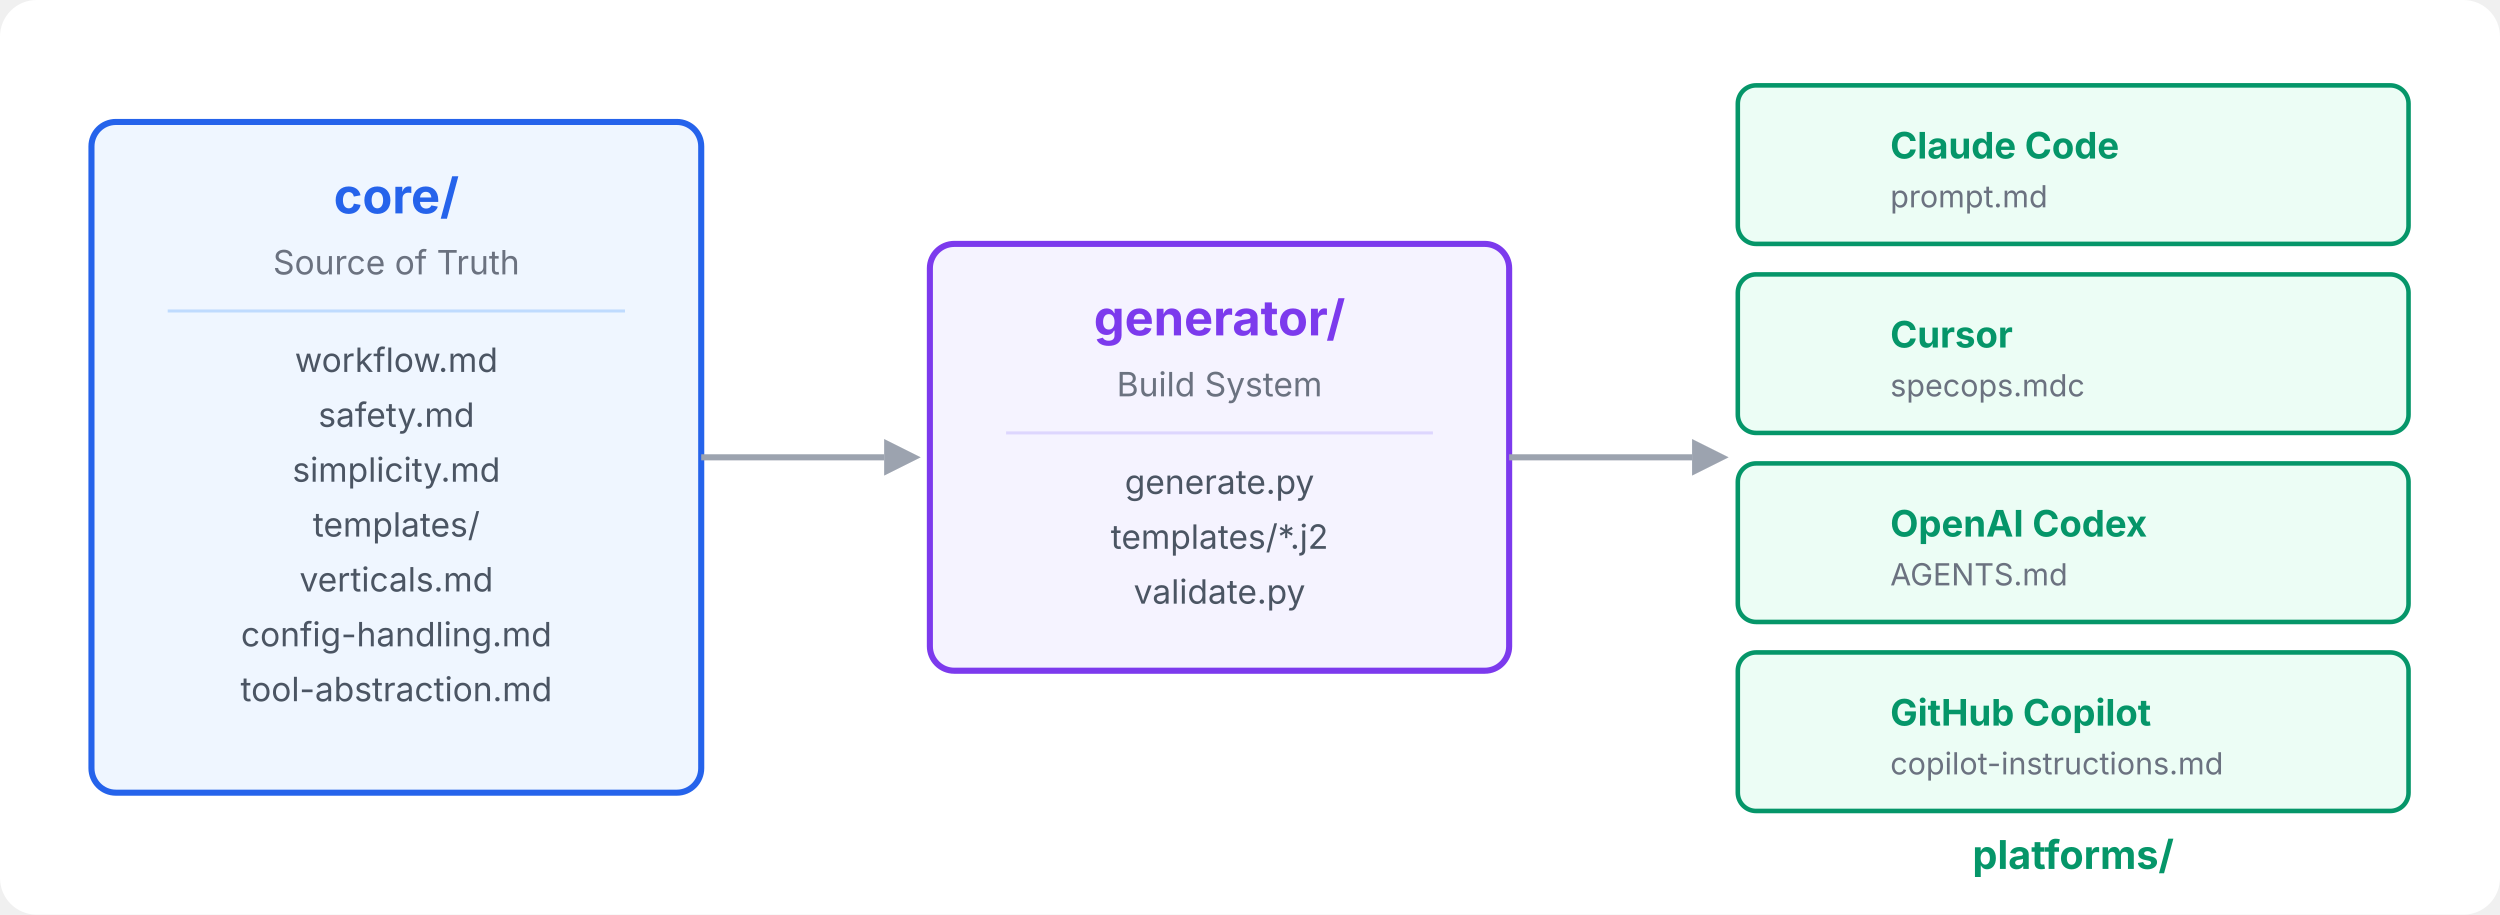
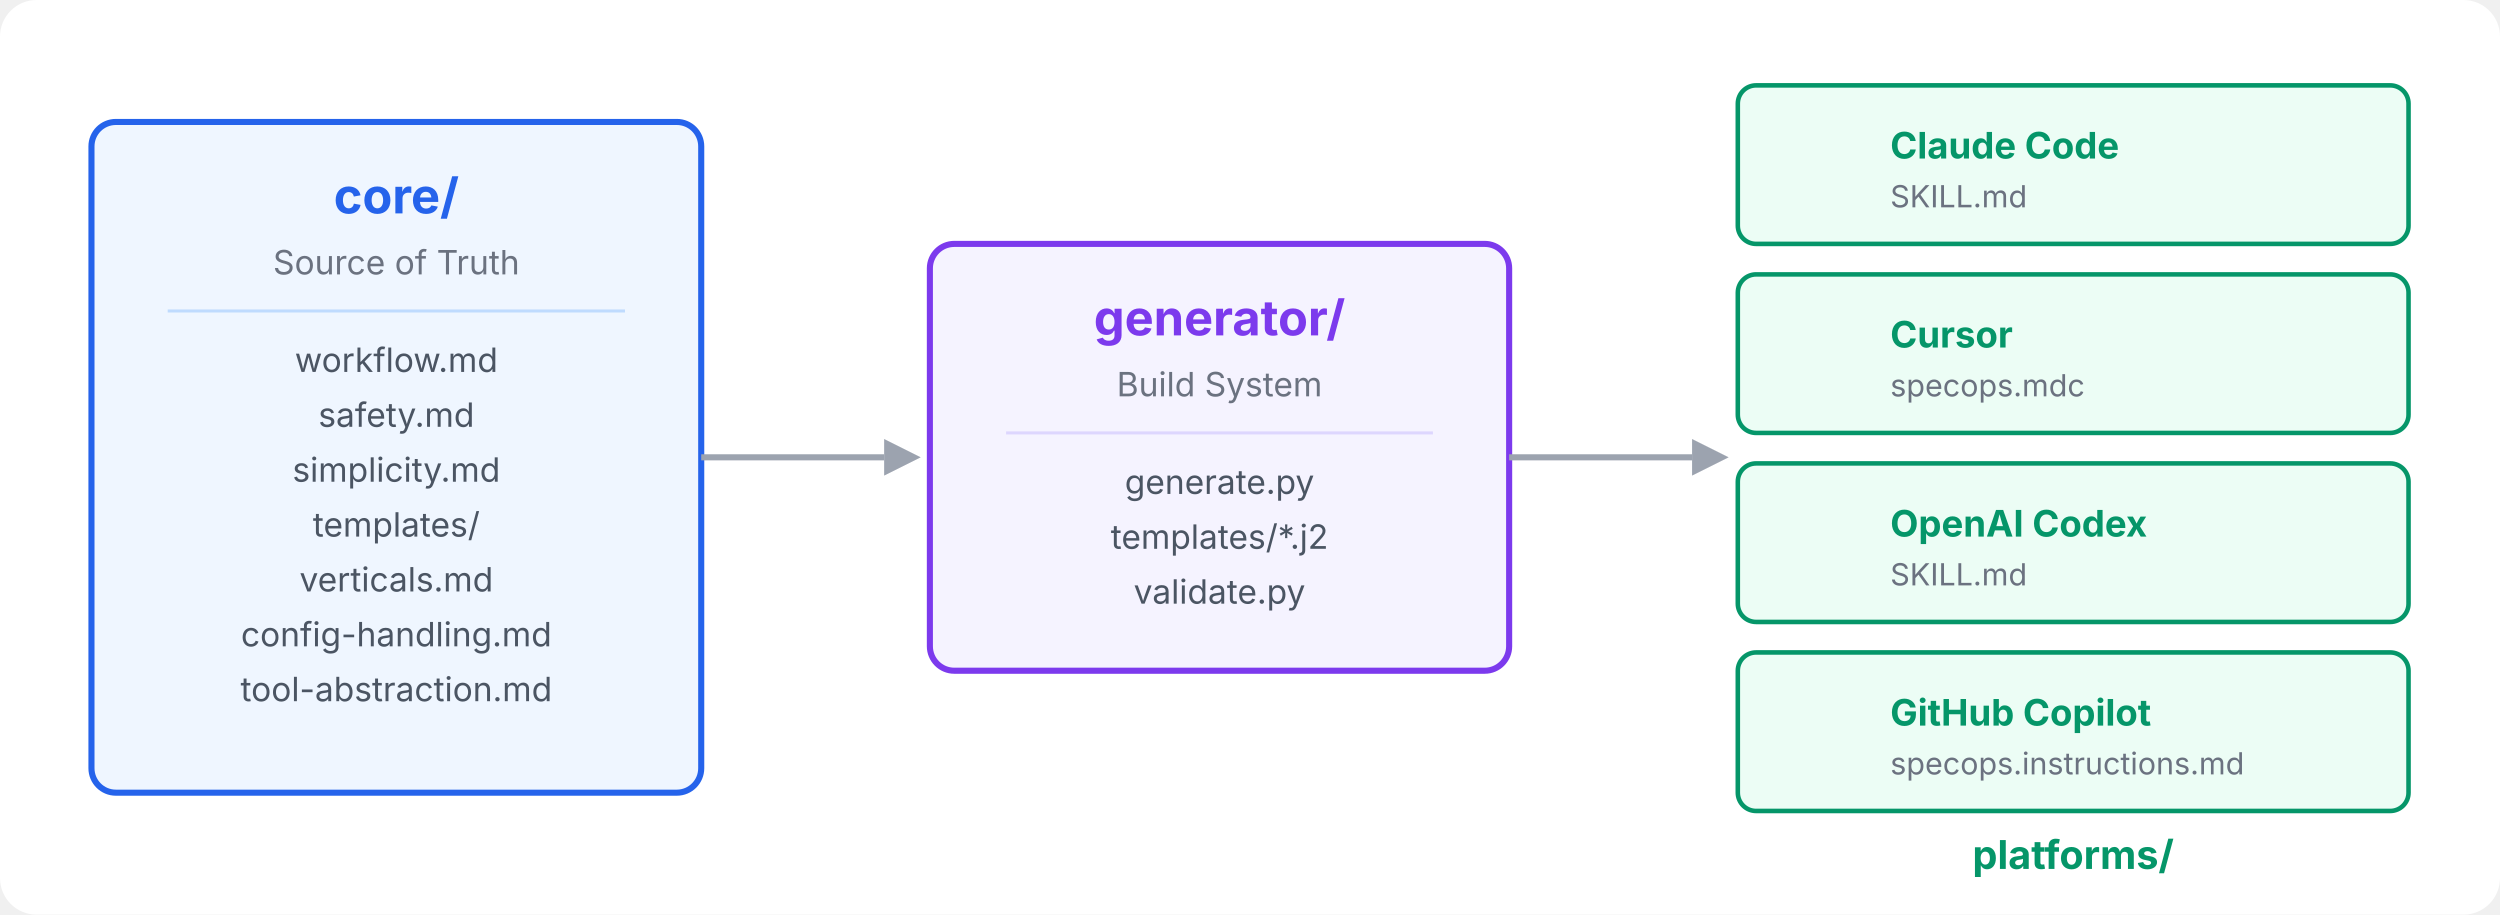
<svg xmlns="http://www.w3.org/2000/svg" viewBox="0 0 820 300" width="820" height="300">
  <rect width="820" height="300" fill="#ffffff" rx="12" />
  <rect x="30" y="40" width="200" height="220" rx="8" fill="#eff6ff" stroke="#2563eb" stroke-width="2" />
  <text x="130" y="70" text-anchor="middle" fill="#2563eb" font-family="system-ui, -apple-system, 'Segoe UI', sans-serif" font-size="16" font-weight="bold">core/</text>
  <text x="130" y="90" text-anchor="middle" fill="#6b7280" font-family="system-ui, -apple-system, 'Segoe UI', sans-serif" font-size="11">Source of Truth</text>
  <line x1="55" y1="102" x2="205" y2="102" stroke="#bfdbfe" stroke-width="1" />
  <text x="130" y="122" text-anchor="middle" fill="#4b5563" font-family="system-ui, -apple-system, 'Segoe UI', sans-serif" font-size="11">workflow.md</text>
  <text x="130" y="140" text-anchor="middle" fill="#4b5563" font-family="system-ui, -apple-system, 'Segoe UI', sans-serif" font-size="11">safety.md</text>
  <text x="130" y="158" text-anchor="middle" fill="#4b5563" font-family="system-ui, -apple-system, 'Segoe UI', sans-serif" font-size="11">simplicity.md</text>
  <text x="130" y="176" text-anchor="middle" fill="#4b5563" font-family="system-ui, -apple-system, 'Segoe UI', sans-serif" font-size="11">templates/</text>
  <text x="130" y="194" text-anchor="middle" fill="#4b5563" font-family="system-ui, -apple-system, 'Segoe UI', sans-serif" font-size="11">verticals.md</text>
  <text x="130" y="212" text-anchor="middle" fill="#4b5563" font-family="system-ui, -apple-system, 'Segoe UI', sans-serif" font-size="11">config-handling.md</text>
  <text x="130" y="230" text-anchor="middle" fill="#4b5563" font-family="system-ui, -apple-system, 'Segoe UI', sans-serif" font-size="11">tool-abstraction.md</text>
  <line x1="230" y1="150" x2="290" y2="150" stroke="#9ca3af" stroke-width="2" />
  <polygon points="290,144 302,150 290,156" fill="#9ca3af" />
  <rect x="305" y="80" width="190" height="140" rx="8" fill="#f5f3ff" stroke="#7c3aed" stroke-width="2" />
  <text x="400" y="110" text-anchor="middle" fill="#7c3aed" font-family="system-ui, -apple-system, 'Segoe UI', sans-serif" font-size="16" font-weight="bold">generator/</text>
  <text x="400" y="130" text-anchor="middle" fill="#6b7280" font-family="system-ui, -apple-system, 'Segoe UI', sans-serif" font-size="11">Build System</text>
  <line x1="330" y1="142" x2="470" y2="142" stroke="#ddd6fe" stroke-width="1" />
  <text x="400" y="162" text-anchor="middle" fill="#4b5563" font-family="system-ui, -apple-system, 'Segoe UI', sans-serif" font-size="11">generate.py</text>
  <text x="400" y="180" text-anchor="middle" fill="#4b5563" font-family="system-ui, -apple-system, 'Segoe UI', sans-serif" font-size="11">templates/*.j2</text>
  <text x="400" y="198" text-anchor="middle" fill="#4b5563" font-family="system-ui, -apple-system, 'Segoe UI', sans-serif" font-size="11">validate.py</text>
  <line x1="495" y1="150" x2="555" y2="150" stroke="#9ca3af" stroke-width="2" />
  <polygon points="555,144 567,150 555,156" fill="#9ca3af" />
  <rect x="570" y="28" width="220" height="52" rx="6" fill="#ecfdf5" stroke="#059669" stroke-width="1.5" />
  <text x="620" y="52" fill="#059669" font-family="system-ui, -apple-system, 'Segoe UI', sans-serif" font-size="12" font-weight="bold">Claude Code</text>
-   <text x="620" y="68" fill="#6b7280" font-family="system-ui, -apple-system, 'Segoe UI', sans-serif" font-size="10">prompt.md</text>
+   <text x="620" y="68" fill="#6b7280" font-family="system-ui, -apple-system, 'Segoe UI', sans-serif" font-size="10">SKILL.md</text>
  <rect x="570" y="90" width="220" height="52" rx="6" fill="#ecfdf5" stroke="#059669" stroke-width="1.5" />
  <text x="620" y="114" fill="#059669" font-family="system-ui, -apple-system, 'Segoe UI', sans-serif" font-size="12" font-weight="bold">Cursor</text>
  <text x="620" y="130" fill="#6b7280" font-family="system-ui, -apple-system, 'Segoe UI', sans-serif" font-size="10">specops.mdc</text>
  <rect x="570" y="152" width="220" height="52" rx="6" fill="#ecfdf5" stroke="#059669" stroke-width="1.5" />
  <text x="620" y="176" fill="#059669" font-family="system-ui, -apple-system, 'Segoe UI', sans-serif" font-size="12" font-weight="bold">OpenAI Codex</text>
-   <text x="620" y="192" fill="#6b7280" font-family="system-ui, -apple-system, 'Segoe UI', sans-serif" font-size="10">AGENTS.md</text>
+   <text x="620" y="192" fill="#6b7280" font-family="system-ui, -apple-system, 'Segoe UI', sans-serif" font-size="10">SKILL.md</text>
  <rect x="570" y="214" width="220" height="52" rx="6" fill="#ecfdf5" stroke="#059669" stroke-width="1.5" />
  <text x="620" y="238" fill="#059669" font-family="system-ui, -apple-system, 'Segoe UI', sans-serif" font-size="12" font-weight="bold">GitHub Copilot</text>
-   <text x="620" y="254" fill="#6b7280" font-family="system-ui, -apple-system, 'Segoe UI', sans-serif" font-size="10">copilot-instructions.md</text>
+   <text x="620" y="254" fill="#6b7280" font-family="system-ui, -apple-system, 'Segoe UI', sans-serif" font-size="10">specops.instructions.md</text>
  <text x="680" y="285" text-anchor="middle" fill="#059669" font-family="system-ui, -apple-system, 'Segoe UI', sans-serif" font-size="13" font-weight="bold">platforms/</text>
</svg>
